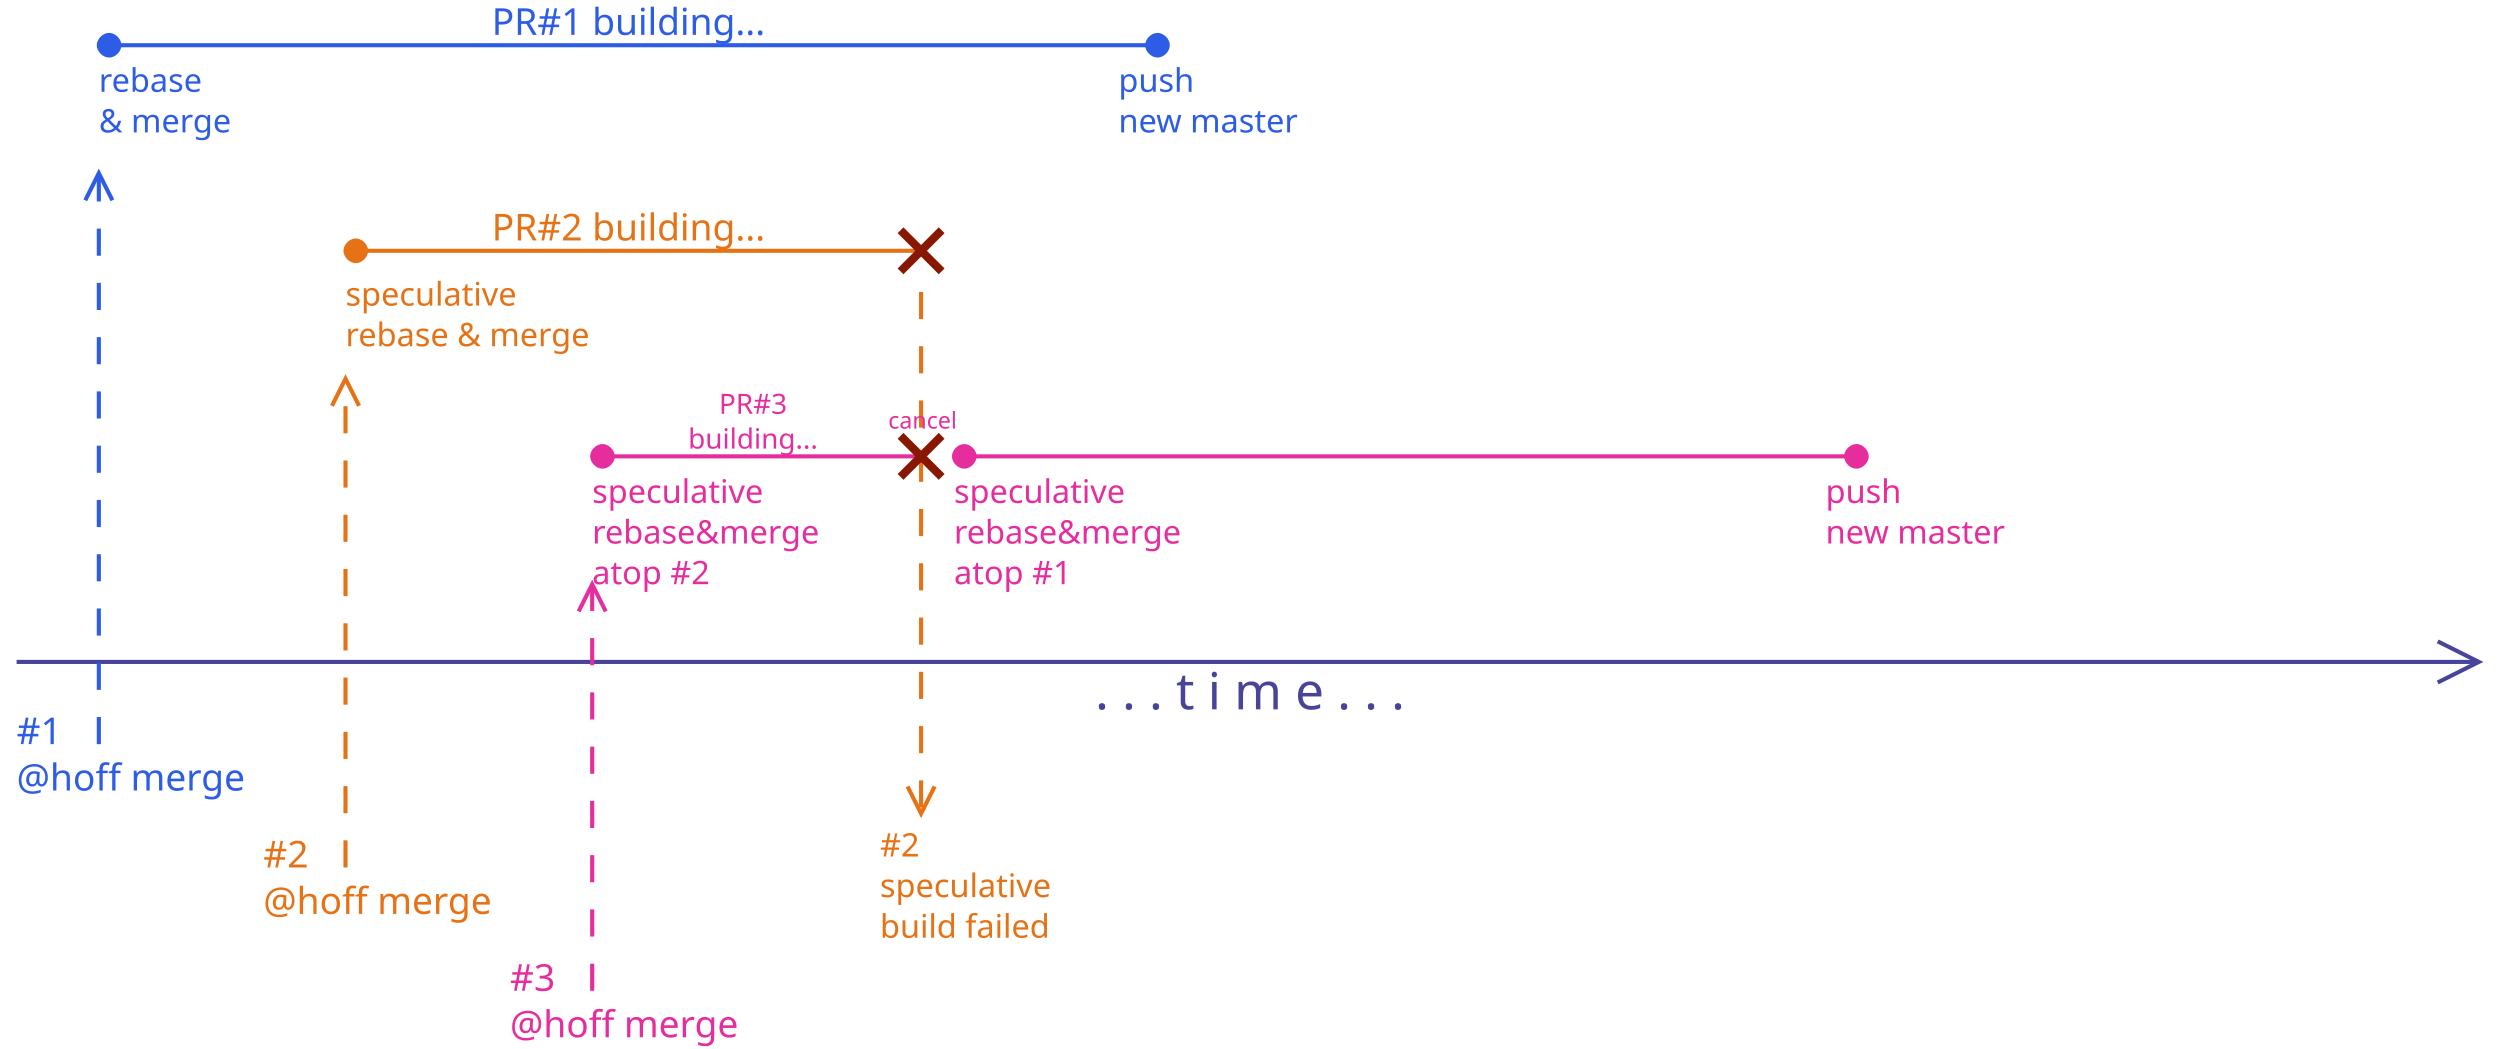
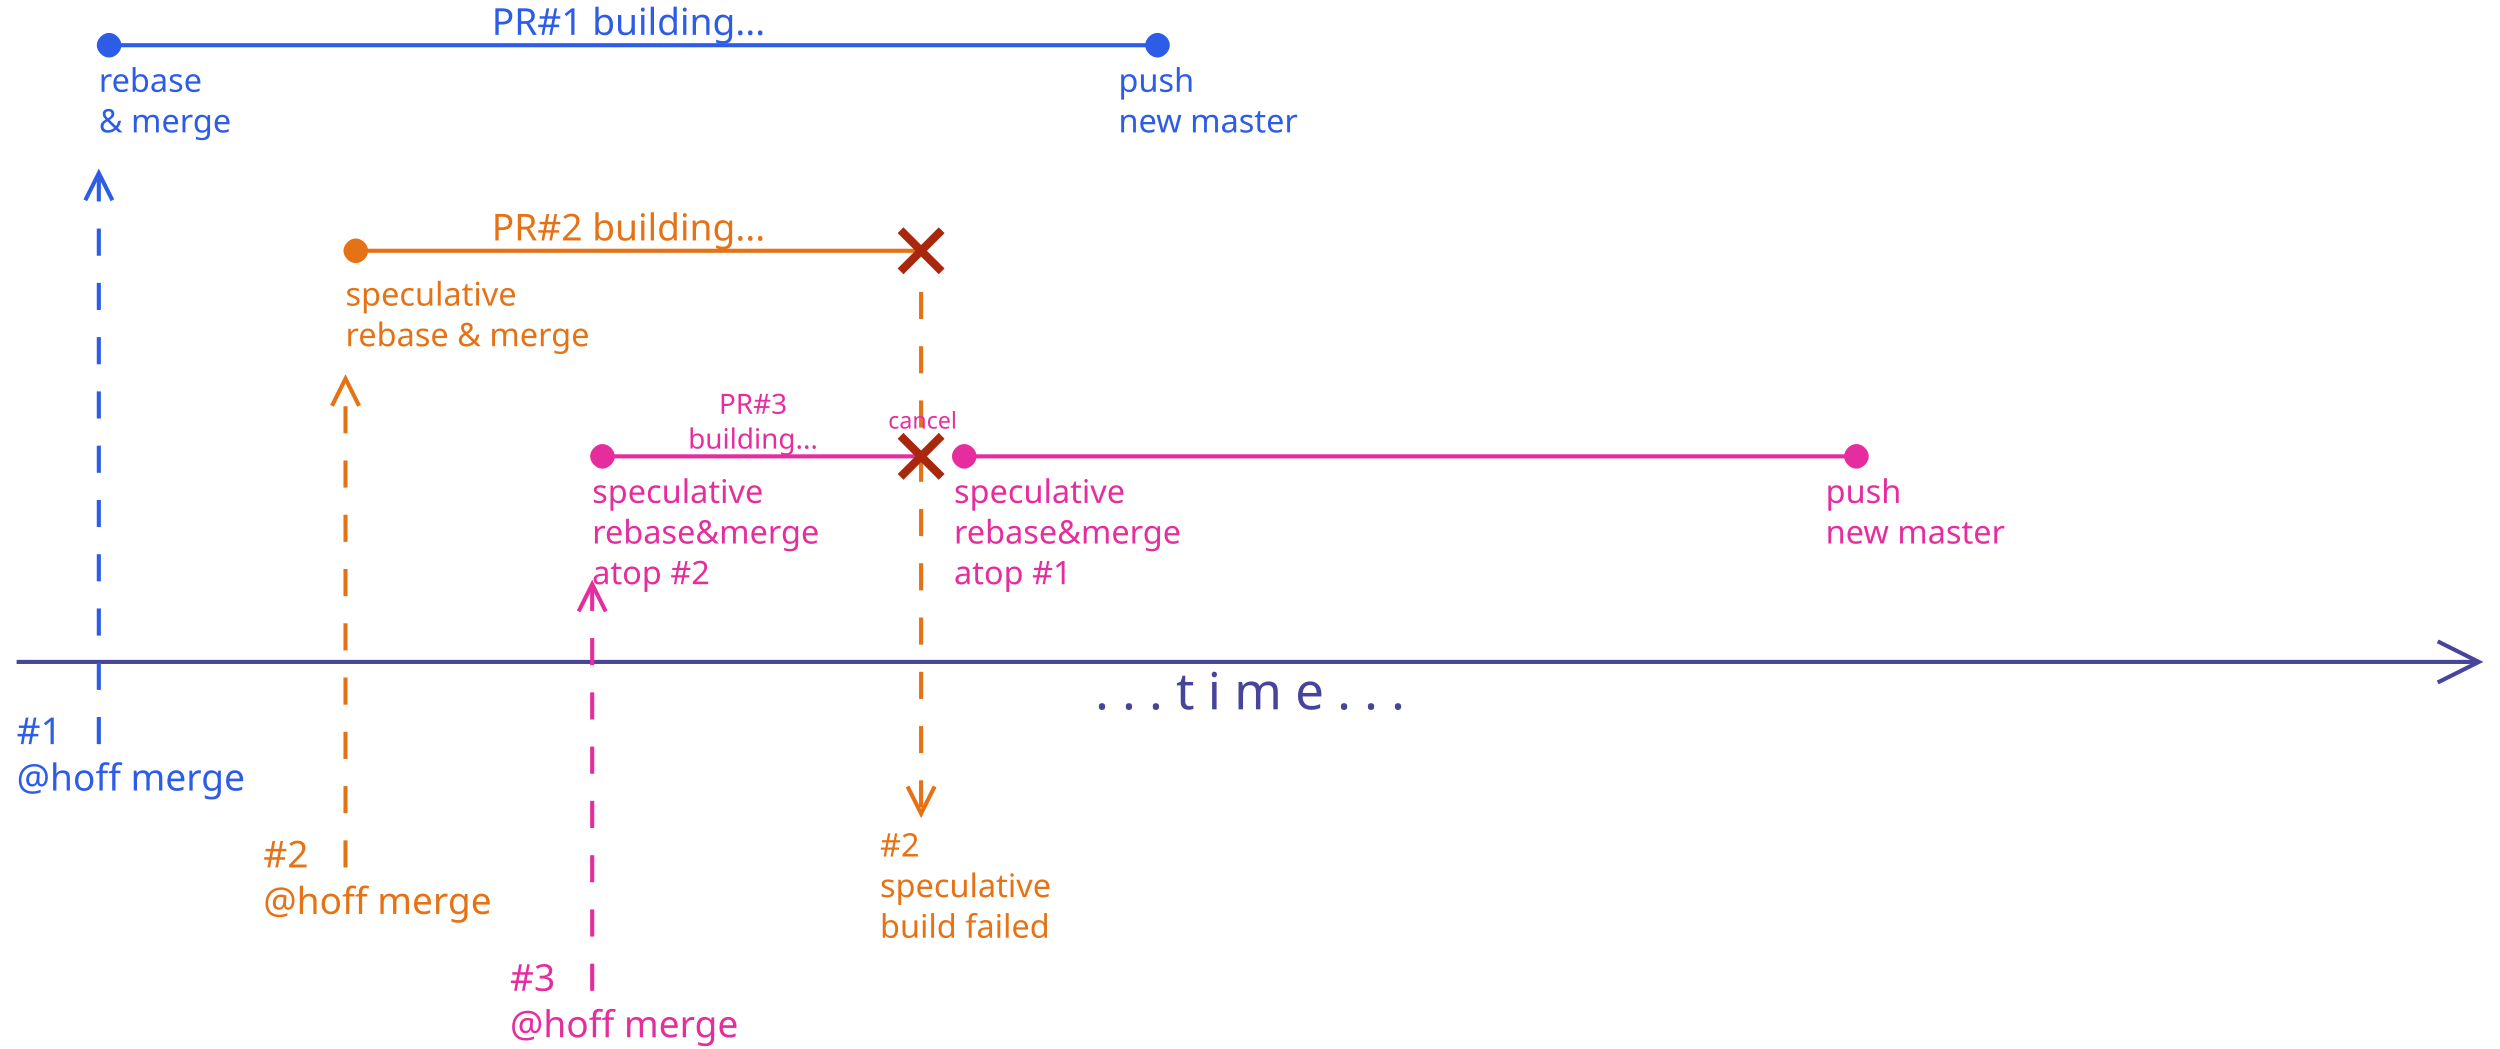
<svg xmlns="http://www.w3.org/2000/svg" width="31cm" height="13cm" viewBox="-1 9 602 255">
  <g id="Background">
    <text font-size="9.031" style="fill: #2d5ce6; fill-opacity: 1; stroke: none;text-anchor:middle;font-family:sans-serif;font-style:normal;font-weight:normal" x="150" y="17.482">
      <tspan x="150" y="17.482">PR#1 building...</tspan>
      <tspan x="150" y="28.771" />
    </text>
    <g>
      <line style="fill: none; stroke-opacity: 1; stroke-width: 1; stroke: #474499" x1="0" y1="170" x2="597.764" y2="170" />
      <polyline style="fill: none; stroke-opacity: 1; stroke-width: 1; stroke: #474499" points="588.882,175 598.882,170 588.882,165 " />
    </g>
    <text font-size="12.418" style="fill: #474499; fill-opacity: 1; stroke: none;text-anchor:middle;font-family:sans-serif;font-style:normal;font-weight:normal" x="300" y="181.526">
      <tspan x="300" y="181.526">. . . t i m e . . .</tspan>
    </text>
    <text font-size="7.902" style="fill: #2d5ce6; fill-opacity: 1; stroke: none;text-anchor:start;font-family:sans-serif;font-style:normal;font-weight:normal" x="268" y="31.335">
      <tspan x="268" y="31.335">push</tspan>
      <tspan x="268" y="41.213">new master</tspan>
    </text>
    <text font-size="7.902" style="fill: #2d5ce6; fill-opacity: 1; stroke: none;text-anchor:start;font-family:sans-serif;font-style:normal;font-weight:normal" x="20" y="31.335">
      <tspan x="20" y="31.335">rebase</tspan>
      <tspan x="20" y="41.213">&amp; merge</tspan>
    </text>
    <g>
      <line style="fill: none; stroke-opacity: 1; stroke-width: 1; stroke-dasharray: 6.6; stroke: #2d5ce6" x1="20" y1="190" x2="20" y2="52.236" />
      <polyline style="fill: none; stroke-opacity: 1; stroke-width: 1; stroke: #2d5ce6" points="23.3,57.718 20,51.118 16.7,57.718 " />
    </g>
    <text font-size="9.031" style="fill: #2d5ce6; fill-opacity: 1; stroke: none;text-anchor:start;font-family:sans-serif;font-style:normal;font-weight:normal" x="0" y="190">
      <tspan x="0" y="190">#1</tspan>
      <tspan x="0" y="201.289">@hoff merge</tspan>
    </text>
    <g>
      <line style="fill: none; stroke-opacity: 1; stroke-width: 1; stroke-dasharray: 6.6; stroke: #e67216" x1="80" y1="220" x2="80" y2="102.236" />
      <polyline style="fill: none; stroke-opacity: 1; stroke-width: 1; stroke: #e67216" points="83.3,107.718 80,101.118 76.7,107.718 " />
    </g>
    <text font-size="9.031" style="fill: #e67216; fill-opacity: 1; stroke: none;text-anchor:start;font-family:sans-serif;font-style:normal;font-weight:normal" x="60" y="220">
      <tspan x="60" y="220">#2</tspan>
      <tspan x="60" y="231.289">@hoff merge</tspan>
    </text>
    <g>
      <line style="fill: none; stroke-opacity: 1; stroke-width: 1; stroke-dasharray: 6.6; stroke: #e62d9e" x1="140" y1="250" x2="140" y2="152.236" />
      <polyline style="fill: none; stroke-opacity: 1; stroke-width: 1; stroke: #e62d9e" points="143.3,157.718 140,151.118 136.7,157.718 " />
    </g>
    <text font-size="9.031" style="fill: #e62d9e; fill-opacity: 1; stroke: none;text-anchor:start;font-family:sans-serif;font-style:normal;font-weight:normal" x="120" y="250">
      <tspan x="120" y="250">#3</tspan>
      <tspan x="120" y="261.289">@hoff merge</tspan>
    </text>
    <g>
      <line style="fill: none; stroke-opacity: 1; stroke-width: 1; stroke: #2d5ce6" x1="20" y1="20" x2="280" y2="20" />
      <path style="fill: #2d5ce6; fill-opacity: 1; stroke-opacity: 1; stroke-width: 1; stroke: #2d5ce6" fill-rule="evenodd" d="M 20 20 C 20,18.75 21.25,17.5 22.5,17.5 C 23.75,17.5 25,18.75 25,20 C 25,21.25 23.75,22.5 22.5,22.5 C 21.25,22.5 20,21.25 20,20z" />
      <path style="fill: #2d5ce6; fill-opacity: 1; stroke-opacity: 1; stroke-width: 1; stroke: #2d5ce6" fill-rule="evenodd" d="M 280 20 C 280,21.25 278.75,22.5 277.5,22.5 C 276.25,22.5 275,21.25 275,20 C 275,18.75 276.25,17.5 277.5,17.5 C 278.75,17.5 280,18.75 280,20z" />
    </g>
    <text font-size="9.031" style="fill: #e67216; fill-opacity: 1; stroke: none;text-anchor:middle;font-family:sans-serif;font-style:normal;font-weight:normal" x="150" y="67.482">
      <tspan x="150" y="67.482">PR#2 building...</tspan>
      <tspan x="150" y="78.771" />
    </text>
    <text font-size="7.902" style="fill: #e67216; fill-opacity: 1; stroke: none;text-anchor:start;font-family:sans-serif;font-style:normal;font-weight:normal" x="80" y="83.335">
      <tspan x="80" y="83.335">speculative</tspan>
      <tspan x="80" y="93.213">rebase &amp; merge</tspan>
    </text>
    <g>
      <line style="fill: none; stroke-opacity: 1; stroke-width: 1; stroke: #e67216" x1="80" y1="70" x2="220" y2="70" />
      <path style="fill: #e67216; fill-opacity: 1; stroke-opacity: 1; stroke-width: 1; stroke: #e67216" fill-rule="evenodd" d="M 80 70 C 80,68.75 81.25,67.5 82.5,67.5 C 83.75,67.5 85,68.75 85,70 C 85,71.25 83.75,72.5 82.5,72.5 C 81.25,72.5 80,71.25 80,70z" />
    </g>
    <text font-size="6.773" style="fill: #e62d9e; fill-opacity: 1; stroke: none;text-anchor:middle;font-family:sans-serif;font-style:normal;font-weight:normal" x="180" y="109.645">
      <tspan x="180" y="109.645">PR#3</tspan>
      <tspan x="180" y="118.112">building...</tspan>
      <tspan x="180" y="126.578" />
      <tspan x="180" y="135.045" />
    </text>
    <text font-size="7.902" style="fill: #e62d9e; fill-opacity: 1; stroke: none;text-anchor:start;font-family:sans-serif;font-style:normal;font-weight:normal" x="440" y="131.335">
      <tspan x="440" y="131.335">push</tspan>
      <tspan x="440" y="141.213">new master</tspan>
    </text>
    <text font-size="7.902" style="fill: #e62d9e; fill-opacity: 1; stroke: none;text-anchor:start;font-family:sans-serif;font-style:normal;font-weight:normal" x="140" y="131.335">
      <tspan x="140" y="131.335">speculative</tspan>
      <tspan x="140" y="141.213">rebase&amp;merge</tspan>
      <tspan x="140" y="151.091">atop #2</tspan>
    </text>
    <g>
      <line style="fill: none; stroke-opacity: 1; stroke-width: 1; stroke: #e62d9e" x1="140" y1="120" x2="220" y2="120" />
      <path style="fill: #e62d9e; fill-opacity: 1; stroke-opacity: 1; stroke-width: 1; stroke: #e62d9e" fill-rule="evenodd" d="M 140 120 C 140,118.75 141.25,117.5 142.5,117.5 C 143.75,117.5 145,118.75 145,120 C 145,121.25 143.75,122.5 142.5,122.5 C 141.25,122.5 140,121.25 140,120z" />
    </g>
    <text font-size="7.902" style="fill: #e67216; fill-opacity: 1; stroke: none;text-anchor:start;font-family:sans-serif;font-style:normal;font-weight:normal" x="210" y="217.335">
      <tspan x="210" y="217.335">#2</tspan>
      <tspan x="210" y="227.213">speculative</tspan>
      <tspan x="210" y="237.091">build failed</tspan>
    </text>
    <g>
      <line style="fill: none; stroke-opacity: 1; stroke-width: 1; stroke-dasharray: 6.6; stroke: #e67216" x1="220" y1="80" x2="220" y2="205.764" />
      <polyline style="fill: none; stroke-opacity: 1; stroke-width: 1; stroke: #e67216" points="216.7,200.282 220,206.882 223.3,200.282 " />
    </g>
    <g>
-       <line style="fill: none; stroke-opacity: 1; stroke-width: 2; stroke: #881700" x1="215" y1="75" x2="225" y2="65" />
-       <line style="fill: none; stroke-opacity: 1; stroke-width: 2; stroke: #881700" x1="215" y1="65" x2="225" y2="75" />
+       <line style="fill: none; stroke-opacity: 1; stroke-width: 2; stroke: #a8270d" x1="215" y1="75" x2="225" y2="65" />
+       <line style="fill: none; stroke-opacity: 1; stroke-width: 2; stroke: #a8270d" x1="215" y1="65" x2="225" y2="75" />
    </g>
    <g>
      <line style="fill: none; stroke-opacity: 1; stroke-width: 1; stroke: #e62d9e" x1="228" y1="120" x2="450" y2="120" />
      <path style="fill: #e62d9e; fill-opacity: 1; stroke-opacity: 1; stroke-width: 1; stroke: #e62d9e" fill-rule="evenodd" d="M 228 120 C 228,118.75 229.25,117.5 230.5,117.5 C 231.75,117.5 233,118.75 233,120 C 233,121.25 231.75,122.5 230.5,122.5 C 229.25,122.5 228,121.25 228,120z" />
      <path style="fill: #e62d9e; fill-opacity: 1; stroke-opacity: 1; stroke-width: 1; stroke: #e62d9e" fill-rule="evenodd" d="M 450 120 C 450,121.25 448.75,122.5 447.5,122.5 C 446.25,122.5 445,121.25 445,120 C 445,118.75 446.25,117.5 447.5,117.5 C 448.75,117.5 450,118.75 450,120z" />
    </g>
    <text font-size="7.902" style="fill: #e62d9e; fill-opacity: 1; stroke: none;text-anchor:start;font-family:sans-serif;font-style:normal;font-weight:normal" x="228" y="131.335">
      <tspan x="228" y="131.335">speculative</tspan>
      <tspan x="228" y="141.213">rebase&amp;merge</tspan>
      <tspan x="228" y="151.091">atop #1</tspan>
    </text>
    <g>
-       <line style="fill: none; stroke-opacity: 1; stroke-width: 2; stroke: #881700" x1="215" y1="125" x2="225" y2="115" />
-       <line style="fill: none; stroke-opacity: 1; stroke-width: 2; stroke: #881700" x1="215" y1="115" x2="225" y2="125" />
+       <line style="fill: none; stroke-opacity: 1; stroke-width: 2; stroke: #a8270d" x1="215" y1="125" x2="225" y2="115" />
+       <line style="fill: none; stroke-opacity: 1; stroke-width: 2; stroke: #a8270d" x1="215" y1="115" x2="225" y2="125" />
    </g>
    <text font-size="5.644" style="fill: #e62d9e; fill-opacity: 1; stroke: none;text-anchor:start;font-family:sans-serif;font-style:normal;font-weight:normal" x="212" y="113.239">
      <tspan x="212" y="113.239">cancel</tspan>
    </text>
  </g>
</svg>
